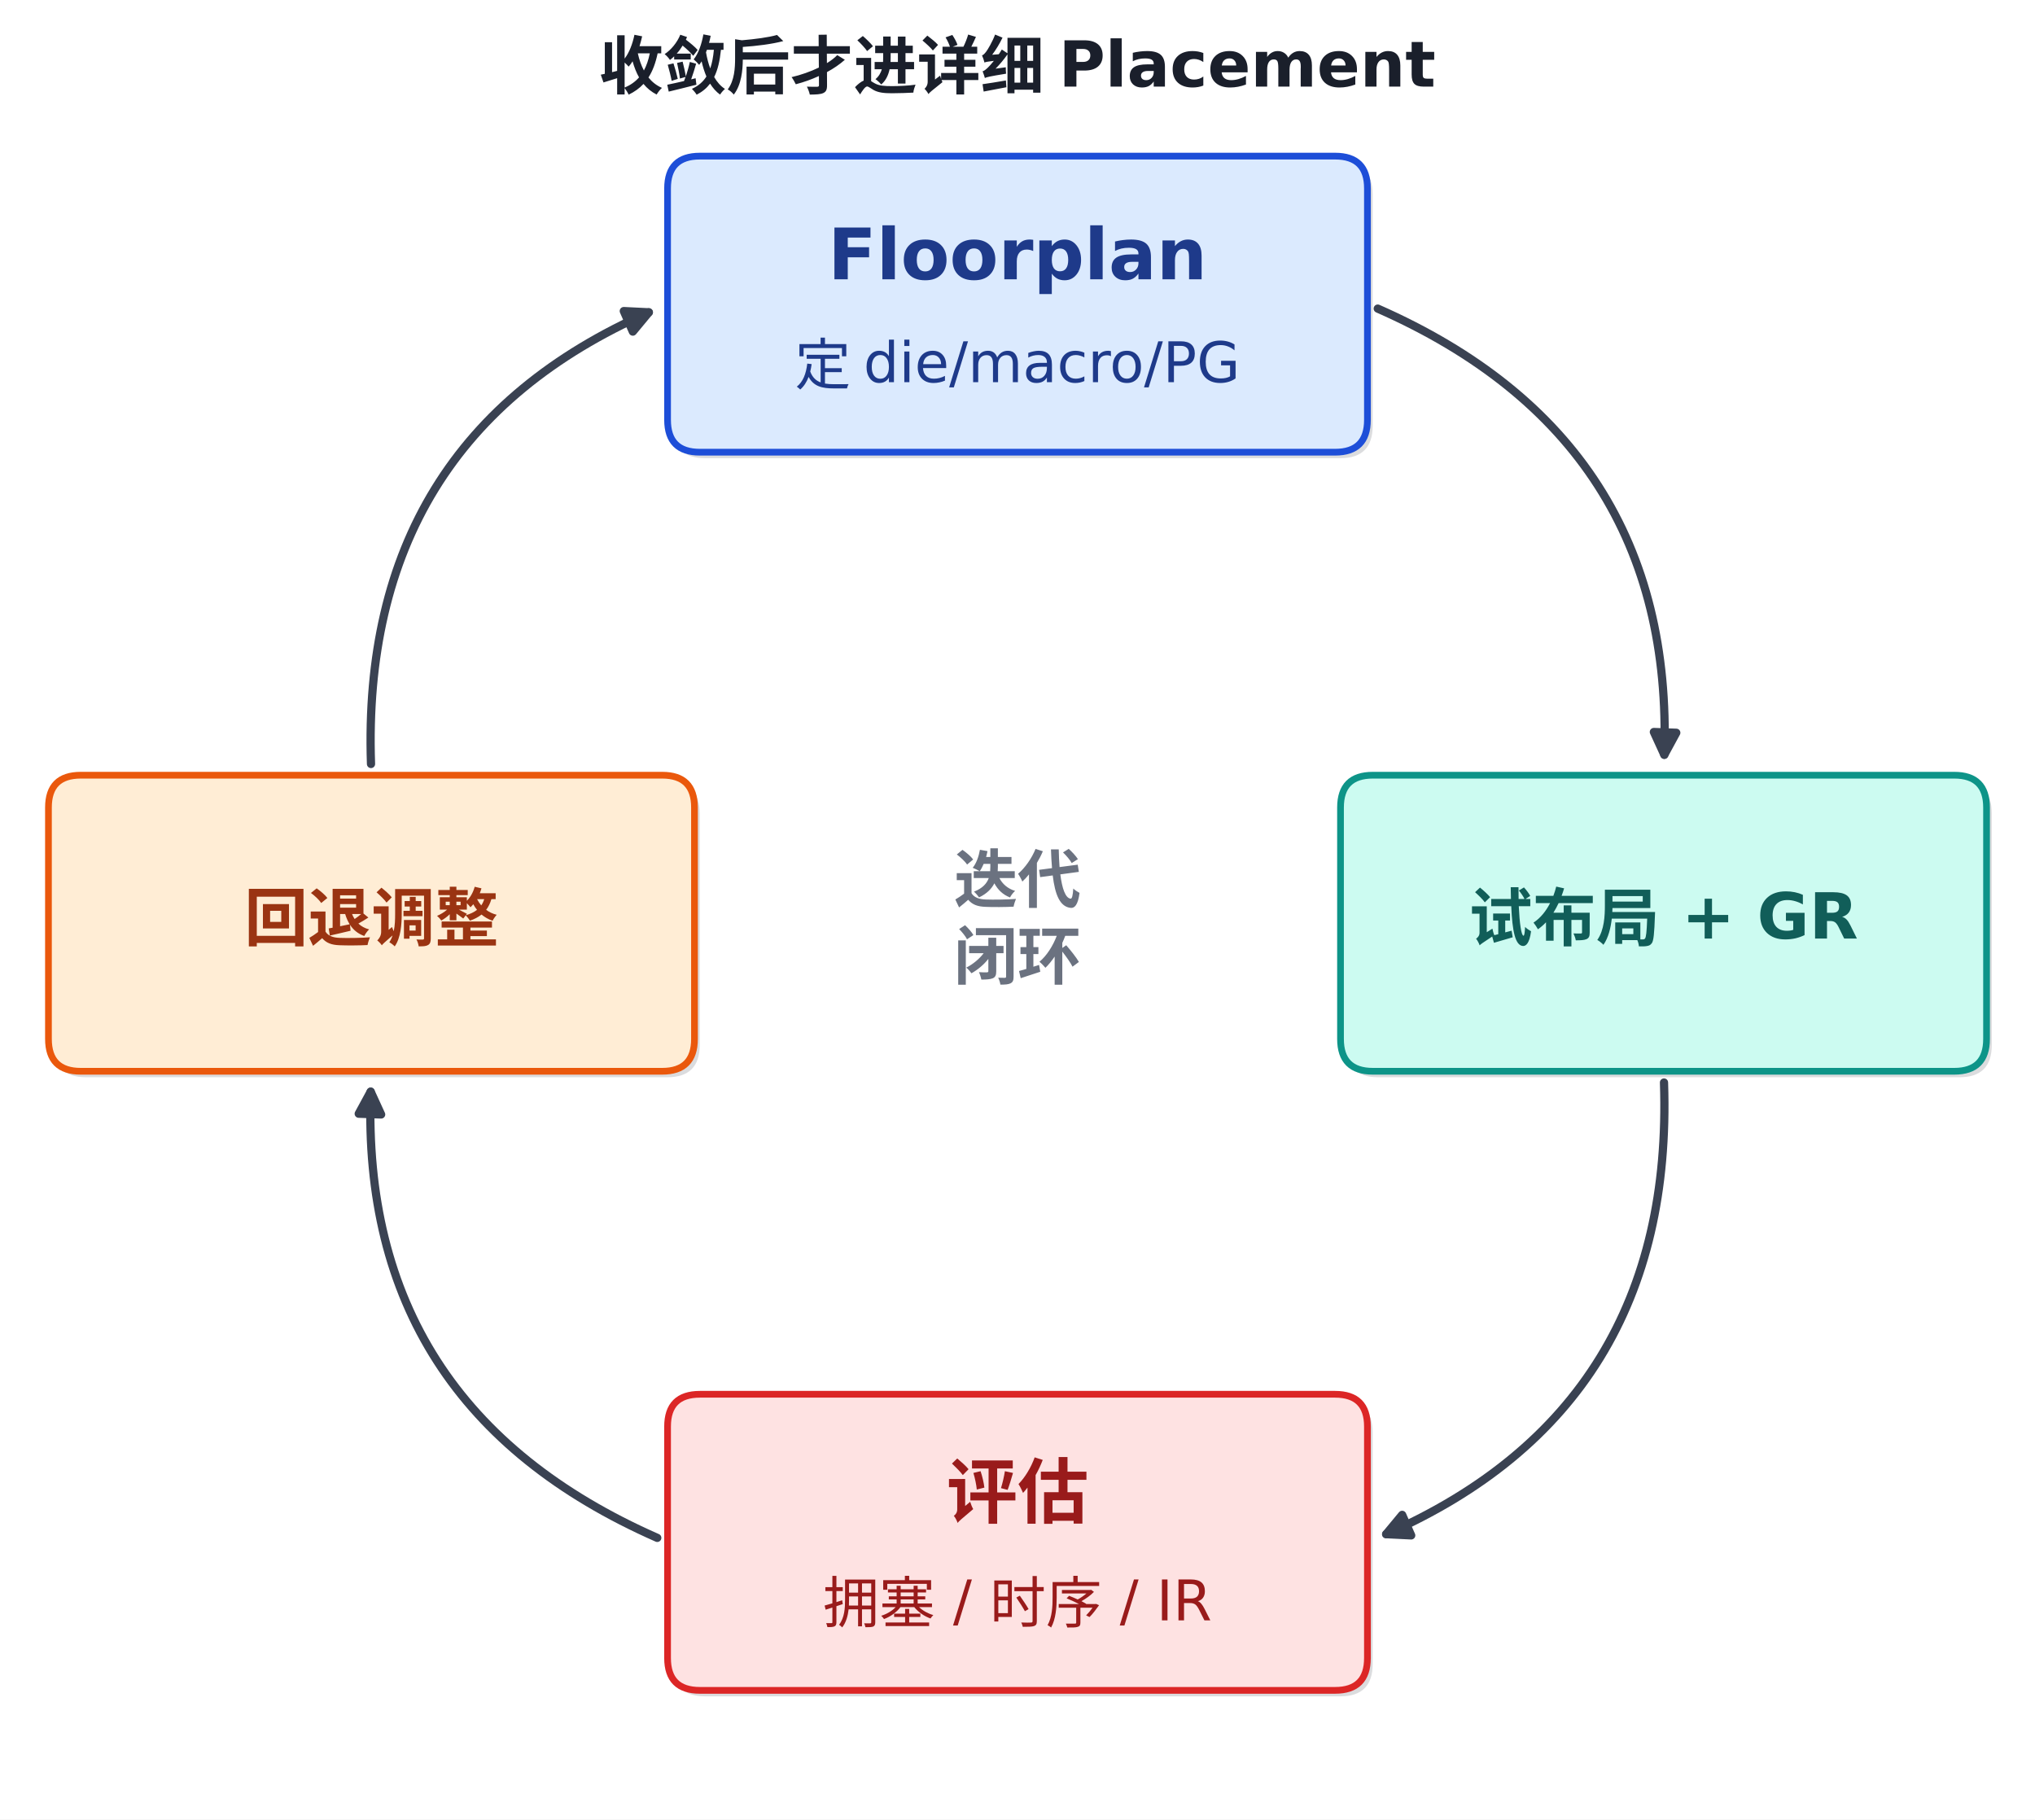
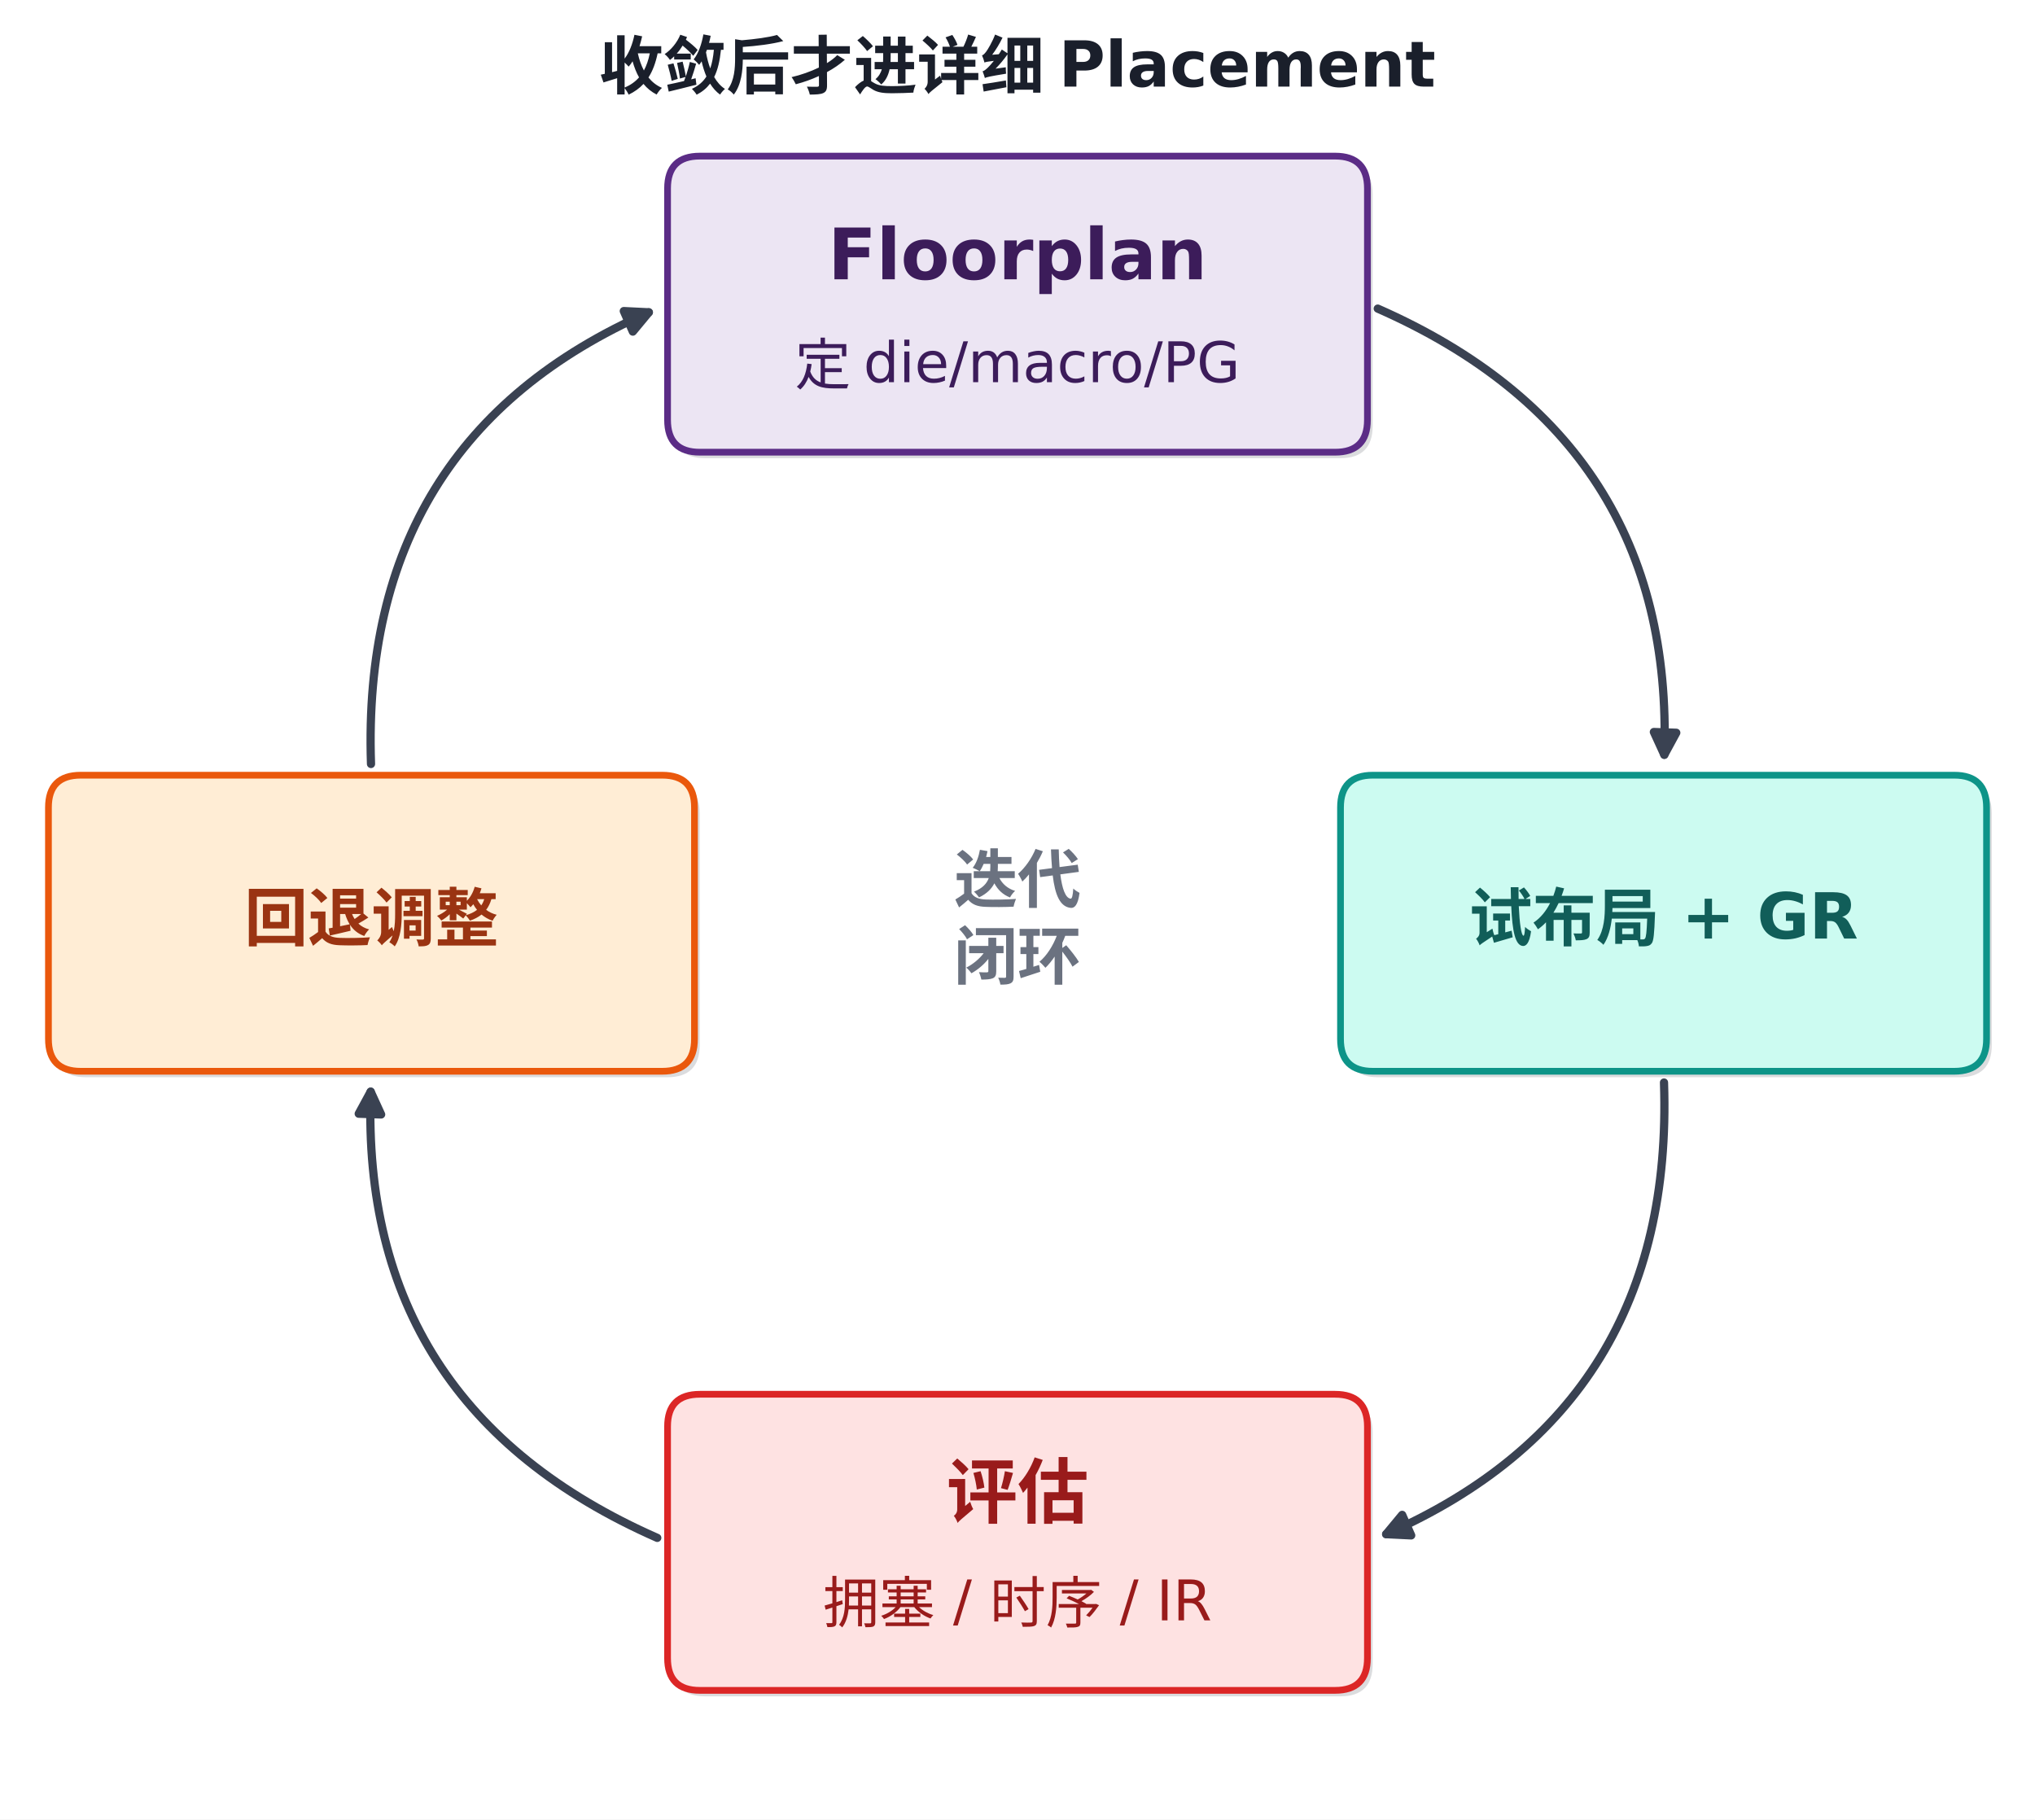
<svg xmlns="http://www.w3.org/2000/svg" width="544.32pt" height="486.72pt" viewBox="0 0 544.32 486.72" version="1.1">
  <defs>
    <style type="text/css">*{stroke-linejoin: round; stroke-linecap: butt}</style>
  </defs>
  <g id="figure_1">
    <g id="patch_1">
      <path d="M 0 486.72  L 544.32 486.72  L 544.32 0  L 0 0  z " style="fill: #ffffff" />
    </g>
    <g id="axes_1">
      <g id="patch_2">
-         <path d="M 5.76 480.96  L 538.56 480.96  L 538.56 5.76  L 5.76 5.76  z " clip-path="url(#p4d15f3ae91)" style="fill: #ffffff" />
+         <path d="M 5.76 480.96  L 538.56 480.96  L 538.56 5.76  L 5.76 5.76  z " clip-path="url(#pd5d35ba1fc)" style="fill: #ffffff" />
      </g>
      <g id="patch_3">
-         <path d="M 368.517 82.548  Q 448.019 117.546 445.168 201.903  " clip-path="url(#p4d15f3ae91)" style="fill: none; stroke: #3a4252; stroke-width: 2.2; stroke-linecap: round" />
-         <path d="M 448.369 196.008  L 445.168 201.903  L 442.373 195.805  z " clip-path="url(#p4d15f3ae91)" style="fill: #3a4252; stroke: #3a4252; stroke-width: 2.2; stroke-linecap: round" />
+         <path d="M 368.517 82.548  Q 448.019 117.546 445.168 201.903  " clip-path="url(#pd5d35ba1fc)" style="fill: none; stroke: #3a4252; stroke-width: 2.2; stroke-linecap: round" />
+         <path d="M 448.369 196.008  L 445.168 201.903  L 442.373 195.805  z " clip-path="url(#pd5d35ba1fc)" style="fill: #3a4252; stroke: #3a4252; stroke-width: 2.2; stroke-linecap: round" />
      </g>
      <g id="patch_4">
-         <path d="M 445.085 289.56  Q 448.019 376.375 370.768 410.382  " clip-path="url(#p4d15f3ae91)" style="fill: none; stroke: #3a4252; stroke-width: 2.2; stroke-linecap: round" />
-         <path d="M 377.468 410.71  L 370.768 410.382  L 375.05 405.218  z " clip-path="url(#p4d15f3ae91)" style="fill: #3a4252; stroke: #3a4252; stroke-width: 2.2; stroke-linecap: round" />
+         <path d="M 445.085 289.56  Q 448.019 376.375 370.768 410.382  " clip-path="url(#pd5d35ba1fc)" style="fill: none; stroke: #3a4252; stroke-width: 2.2; stroke-linecap: round" />
+         <path d="M 377.468 410.71  L 370.768 410.382  L 375.05 405.218  z " clip-path="url(#pd5d35ba1fc)" style="fill: #3a4252; stroke: #3a4252; stroke-width: 2.2; stroke-linecap: round" />
      </g>
      <g id="patch_5">
-         <path d="M 175.803 411.372  Q 96.301 376.374 99.152 292.017  " clip-path="url(#p4d15f3ae91)" style="fill: none; stroke: #3a4252; stroke-width: 2.2; stroke-linecap: round" />
-         <path d="M 95.951 297.912  L 99.152 292.017  L 101.947 298.115  z " clip-path="url(#p4d15f3ae91)" style="fill: #3a4252; stroke: #3a4252; stroke-width: 2.2; stroke-linecap: round" />
+         <path d="M 175.803 411.372  Q 96.301 376.374 99.152 292.017  " clip-path="url(#pd5d35ba1fc)" style="fill: none; stroke: #3a4252; stroke-width: 2.2; stroke-linecap: round" />
+         <path d="M 95.951 297.912  L 99.152 292.017  L 101.947 298.115  z " clip-path="url(#pd5d35ba1fc)" style="fill: #3a4252; stroke: #3a4252; stroke-width: 2.2; stroke-linecap: round" />
      </g>
      <g id="patch_6">
-         <path d="M 99.235 204.36  Q 96.301 117.545 173.552 83.538  " clip-path="url(#p4d15f3ae91)" style="fill: none; stroke: #3a4252; stroke-width: 2.2; stroke-linecap: round" />
-         <path d="M 166.852 83.21  L 173.552 83.538  L 169.27 88.702  z " clip-path="url(#p4d15f3ae91)" style="fill: #3a4252; stroke: #3a4252; stroke-width: 2.2; stroke-linecap: round" />
+         <path d="M 99.235 204.36  Q 96.301 117.545 173.552 83.538  " clip-path="url(#pd5d35ba1fc)" style="fill: none; stroke: #3a4252; stroke-width: 2.2; stroke-linecap: round" />
+         <path d="M 166.852 83.21  L 173.552 83.538  L 169.27 88.702  z " clip-path="url(#pd5d35ba1fc)" style="fill: #3a4252; stroke: #3a4252; stroke-width: 2.2; stroke-linecap: round" />
      </g>
      <g id="text_1">
        <text style="font-weight: 700; font-size: 17px; font-family: 'Microsoft YaHei', 'Microsoft YaHei UI', 'SimHei', 'Segoe UI', 'DejaVu Sans', sans-serif; fill: #6b7280" transform="translate(255.16 241.375)">迭代</text>
        <text style="font-weight: 700; font-size: 17px; font-family: 'Microsoft YaHei', 'Microsoft YaHei UI', 'SimHei', 'Segoe UI', 'DejaVu Sans', sans-serif; fill: #6b7280" transform="translate(255.16 261.9083)">闭环</text>
      </g>
      <g id="text_2">
        <text style="font-weight: 700; font-size: 17px; font-family: 'Microsoft YaHei', 'Microsoft YaHei UI', 'SimHei', 'Segoe UI', 'DejaVu Sans', sans-serif; text-anchor: middle; fill: #1a1f2b" x="272.16" y="23.76" transform="rotate(-0 272.16 23.76)">收敛后才进详细 Placement</text>
      </g>
      <g id="patch_7">
-         <path d="M 188.6 122.56  L 358.52 122.56  Q 367.16 122.56 367.16 113.92  L 367.16 52  Q 367.16 43.36 358.52 43.36  L 188.6 43.36  Q 179.96 43.36 179.96 52  L 179.96 113.92  Q 179.96 122.56 188.6 122.56  z " clip-path="url(#p4d15f3ae91)" style="fill: #1a1f2b; opacity: 0.16" />
-         <path d="M 187.2 120.96  L 357.12 120.96  Q 365.76 120.96 365.76 112.32  L 365.76 50.4  Q 365.76 41.76 357.12 41.76  L 187.2 41.76  Q 178.56 41.76 178.56 50.4  L 178.56 112.32  Q 178.56 120.96 187.2 120.96  z " clip-path="url(#p4d15f3ae91)" style="fill: #dbeafe; stroke: #1d4ed8; stroke-width: 1.8; stroke-linejoin: miter" />
+         <path d="M 188.6 122.56  L 358.52 122.56  Q 367.16 122.56 367.16 113.92  L 367.16 52  Q 367.16 43.36 358.52 43.36  L 188.6 43.36  Q 179.96 43.36 179.96 52  L 179.96 113.92  Q 179.96 122.56 188.6 122.56  z " clip-path="url(#pd5d35ba1fc)" style="fill: #1a1f2b; opacity: 0.16" />
+         <path d="M 187.2 120.96  L 357.12 120.96  Q 365.76 120.96 365.76 112.32  L 365.76 50.4  Q 365.76 41.76 357.12 41.76  L 187.2 41.76  Q 178.56 41.76 178.56 50.4  L 178.56 112.32  Q 178.56 120.96 187.2 120.96  z " clip-path="url(#pd5d35ba1fc)" style="fill: #ece5f3; stroke: #5b2c86; stroke-width: 1.8; stroke-linejoin: miter" />
      </g>
      <g id="patch_8">
-         <path d="M 368.6 288.16  L 524.12 288.16  Q 532.76 288.16 532.76 279.52  L 532.76 217.6  Q 532.76 208.96 524.12 208.96  L 368.6 208.96  Q 359.96 208.96 359.96 217.6  L 359.96 279.52  Q 359.96 288.16 368.6 288.16  z " clip-path="url(#p4d15f3ae91)" style="fill: #1a1f2b; opacity: 0.16" />
-         <path d="M 367.2 286.56  L 522.72 286.56  Q 531.36 286.56 531.36 277.92  L 531.36 216  Q 531.36 207.36 522.72 207.36  L 367.2 207.36  Q 358.56 207.36 358.56 216  L 358.56 277.92  Q 358.56 286.56 367.2 286.56  z " clip-path="url(#p4d15f3ae91)" style="fill: #ccfbf1; stroke: #0d9488; stroke-width: 1.8; stroke-linejoin: miter" />
+         <path d="M 368.6 288.16  L 524.12 288.16  Q 532.76 288.16 532.76 279.52  L 532.76 217.6  Q 532.76 208.96 524.12 208.96  L 368.6 208.96  Q 359.96 208.96 359.96 217.6  L 359.96 279.52  Q 359.96 288.16 368.6 288.16  z " clip-path="url(#pd5d35ba1fc)" style="fill: #1a1f2b; opacity: 0.16" />
+         <path d="M 367.2 286.56  L 522.72 286.56  Q 531.36 286.56 531.36 277.92  L 531.36 216  Q 531.36 207.36 522.72 207.36  L 367.2 207.36  Q 358.56 207.36 358.56 216  L 358.56 277.92  Q 358.56 286.56 367.2 286.56  z " clip-path="url(#pd5d35ba1fc)" style="fill: #ccfbf1; stroke: #0d9488; stroke-width: 1.8; stroke-linejoin: miter" />
      </g>
      <g id="patch_9">
-         <path d="M 188.6 453.76  L 358.52 453.76  Q 367.16 453.76 367.16 445.12  L 367.16 383.2  Q 367.16 374.56 358.52 374.56  L 188.6 374.56  Q 179.96 374.56 179.96 383.2  L 179.96 445.12  Q 179.96 453.76 188.6 453.76  z " clip-path="url(#p4d15f3ae91)" style="fill: #1a1f2b; opacity: 0.16" />
-         <path d="M 187.2 452.16  L 357.12 452.16  Q 365.76 452.16 365.76 443.52  L 365.76 381.6  Q 365.76 372.96 357.12 372.96  L 187.2 372.96  Q 178.56 372.96 178.56 381.6  L 178.56 443.52  Q 178.56 452.16 187.2 452.16  z " clip-path="url(#p4d15f3ae91)" style="fill: #fee2e2; stroke: #dc2626; stroke-width: 1.8; stroke-linejoin: miter" />
+         <path d="M 188.6 453.76  L 358.52 453.76  Q 367.16 453.76 367.16 445.12  L 367.16 383.2  Q 367.16 374.56 358.52 374.56  L 188.6 374.56  Q 179.96 374.56 179.96 383.2  L 179.96 445.12  Q 179.96 453.76 188.6 453.76  z " clip-path="url(#pd5d35ba1fc)" style="fill: #1a1f2b; opacity: 0.16" />
+         <path d="M 187.2 452.16  L 357.12 452.16  Q 365.76 452.16 365.76 443.52  L 365.76 381.6  Q 365.76 372.96 357.12 372.96  L 187.2 372.96  Q 178.56 372.96 178.56 381.6  L 178.56 443.52  Q 178.56 452.16 187.2 452.16  z " clip-path="url(#pd5d35ba1fc)" style="fill: #fee2e2; stroke: #dc2626; stroke-width: 1.8; stroke-linejoin: miter" />
      </g>
      <g id="patch_10">
-         <path d="M 23 288.16  L 178.52 288.16  Q 187.16 288.16 187.16 279.52  L 187.16 217.6  Q 187.16 208.96 178.52 208.96  L 23 208.96  Q 14.36 208.96 14.36 217.6  L 14.36 279.52  Q 14.36 288.16 23 288.16  z " clip-path="url(#p4d15f3ae91)" style="fill: #1a1f2b; opacity: 0.16" />
-         <path d="M 21.6 286.56  L 177.12 286.56  Q 185.76 286.56 185.76 277.92  L 185.76 216  Q 185.76 207.36 177.12 207.36  L 21.6 207.36  Q 12.96 207.36 12.96 216  L 12.96 277.92  Q 12.96 286.56 21.6 286.56  z " clip-path="url(#p4d15f3ae91)" style="fill: #ffedd5; stroke: #ea580c; stroke-width: 1.8; stroke-linejoin: miter" />
+         <path d="M 23 288.16  L 178.52 288.16  Q 187.16 288.16 187.16 279.52  L 187.16 217.6  Q 187.16 208.96 178.52 208.96  L 23 208.96  Q 14.36 208.96 14.36 217.6  L 14.36 279.52  Q 14.36 288.16 23 288.16  z " clip-path="url(#pd5d35ba1fc)" style="fill: #1a1f2b; opacity: 0.16" />
+         <path d="M 21.6 286.56  L 177.12 286.56  Q 185.76 286.56 185.76 277.92  L 185.76 216  Q 185.76 207.36 177.12 207.36  L 21.6 207.36  Q 12.96 207.36 12.96 216  L 12.96 277.92  Q 12.96 286.56 21.6 286.56  z " clip-path="url(#pd5d35ba1fc)" style="fill: #ffedd5; stroke: #ea580c; stroke-width: 1.8; stroke-linejoin: miter" />
      </g>
      <g id="text_3">
-         <text style="font-weight: 700; font-size: 19px; font-family: 'Microsoft YaHei', 'Microsoft YaHei UI', 'SimHei', 'Segoe UI', 'DejaVu Sans', sans-serif; text-anchor: middle; fill: #1e3a8a" x="272.16" y="74.712" transform="rotate(-0 272.16 74.71242)">Floorplan</text>
+         <text style="font-weight: 700; font-size: 19px; font-family: 'Microsoft YaHei', 'Microsoft YaHei UI', 'SimHei', 'Segoe UI', 'DejaVu Sans', sans-serif; text-anchor: middle; fill: #3c1c5a" x="272.16" y="74.712" transform="rotate(-0 272.16 74.71242)">Floorplan</text>
      </g>
      <g id="text_4">
-         <text style="font-size: 15px; font-family: 'Microsoft YaHei', 'Microsoft YaHei UI', 'SimHei', 'Segoe UI', 'DejaVu Sans', sans-serif; text-anchor: middle; fill: #1e3a8a" x="272.16" y="102.915" transform="rotate(-0 272.16 102.9149)">定 die/macro/PG</text>
+         <text style="font-size: 15px; font-family: 'Microsoft YaHei', 'Microsoft YaHei UI', 'SimHei', 'Segoe UI', 'DejaVu Sans', sans-serif; text-anchor: middle; fill: #3c1c5a" x="272.16" y="102.915" transform="rotate(-0 272.16 102.9149)">定 die/macro/PG</text>
      </g>
      <g id="text_5">
        <text style="font-weight: 700; font-size: 17px; font-family: 'Microsoft YaHei', 'Microsoft YaHei UI', 'SimHei', 'Segoe UI', 'DejaVu Sans', sans-serif; text-anchor: middle; fill: #115e59" x="444.96" y="251.642" transform="rotate(-0 444.96 251.6416)">试布局 + GR</text>
      </g>
      <g id="text_6">
        <text style="font-weight: 700; font-size: 19px; font-family: 'Microsoft YaHei', 'Microsoft YaHei UI', 'SimHei', 'Segoe UI', 'DejaVu Sans', sans-serif; text-anchor: middle; fill: #991b1b" x="272.16" y="405.912" transform="rotate(-0 272.16 405.9124)">评估</text>
      </g>
      <g id="text_7">
        <text style="font-size: 15px; font-family: 'Microsoft YaHei', 'Microsoft YaHei UI', 'SimHei', 'Segoe UI', 'DejaVu Sans', sans-serif; text-anchor: middle; fill: #991b1b" x="272.16" y="434.115" transform="rotate(-0 272.16 434.1149)">拥塞 / 时序 / IR</text>
      </g>
      <g id="text_8">
        <text style="font-weight: 700; font-size: 17px; font-family: 'Microsoft YaHei', 'Microsoft YaHei UI', 'SimHei', 'Segoe UI', 'DejaVu Sans', sans-serif; text-anchor: middle; fill: #9a3412" x="99.36" y="251.642" transform="rotate(-0 99.36 251.6416)">回退调整</text>
      </g>
    </g>
  </g>
  <defs>
-     <clipPath id="p4d15f3ae91">
+     <clipPath id="pd5d35ba1fc">
      <rect x="5.76" y="5.76" width="532.8" height="475.2" />
    </clipPath>
  </defs>
</svg>
